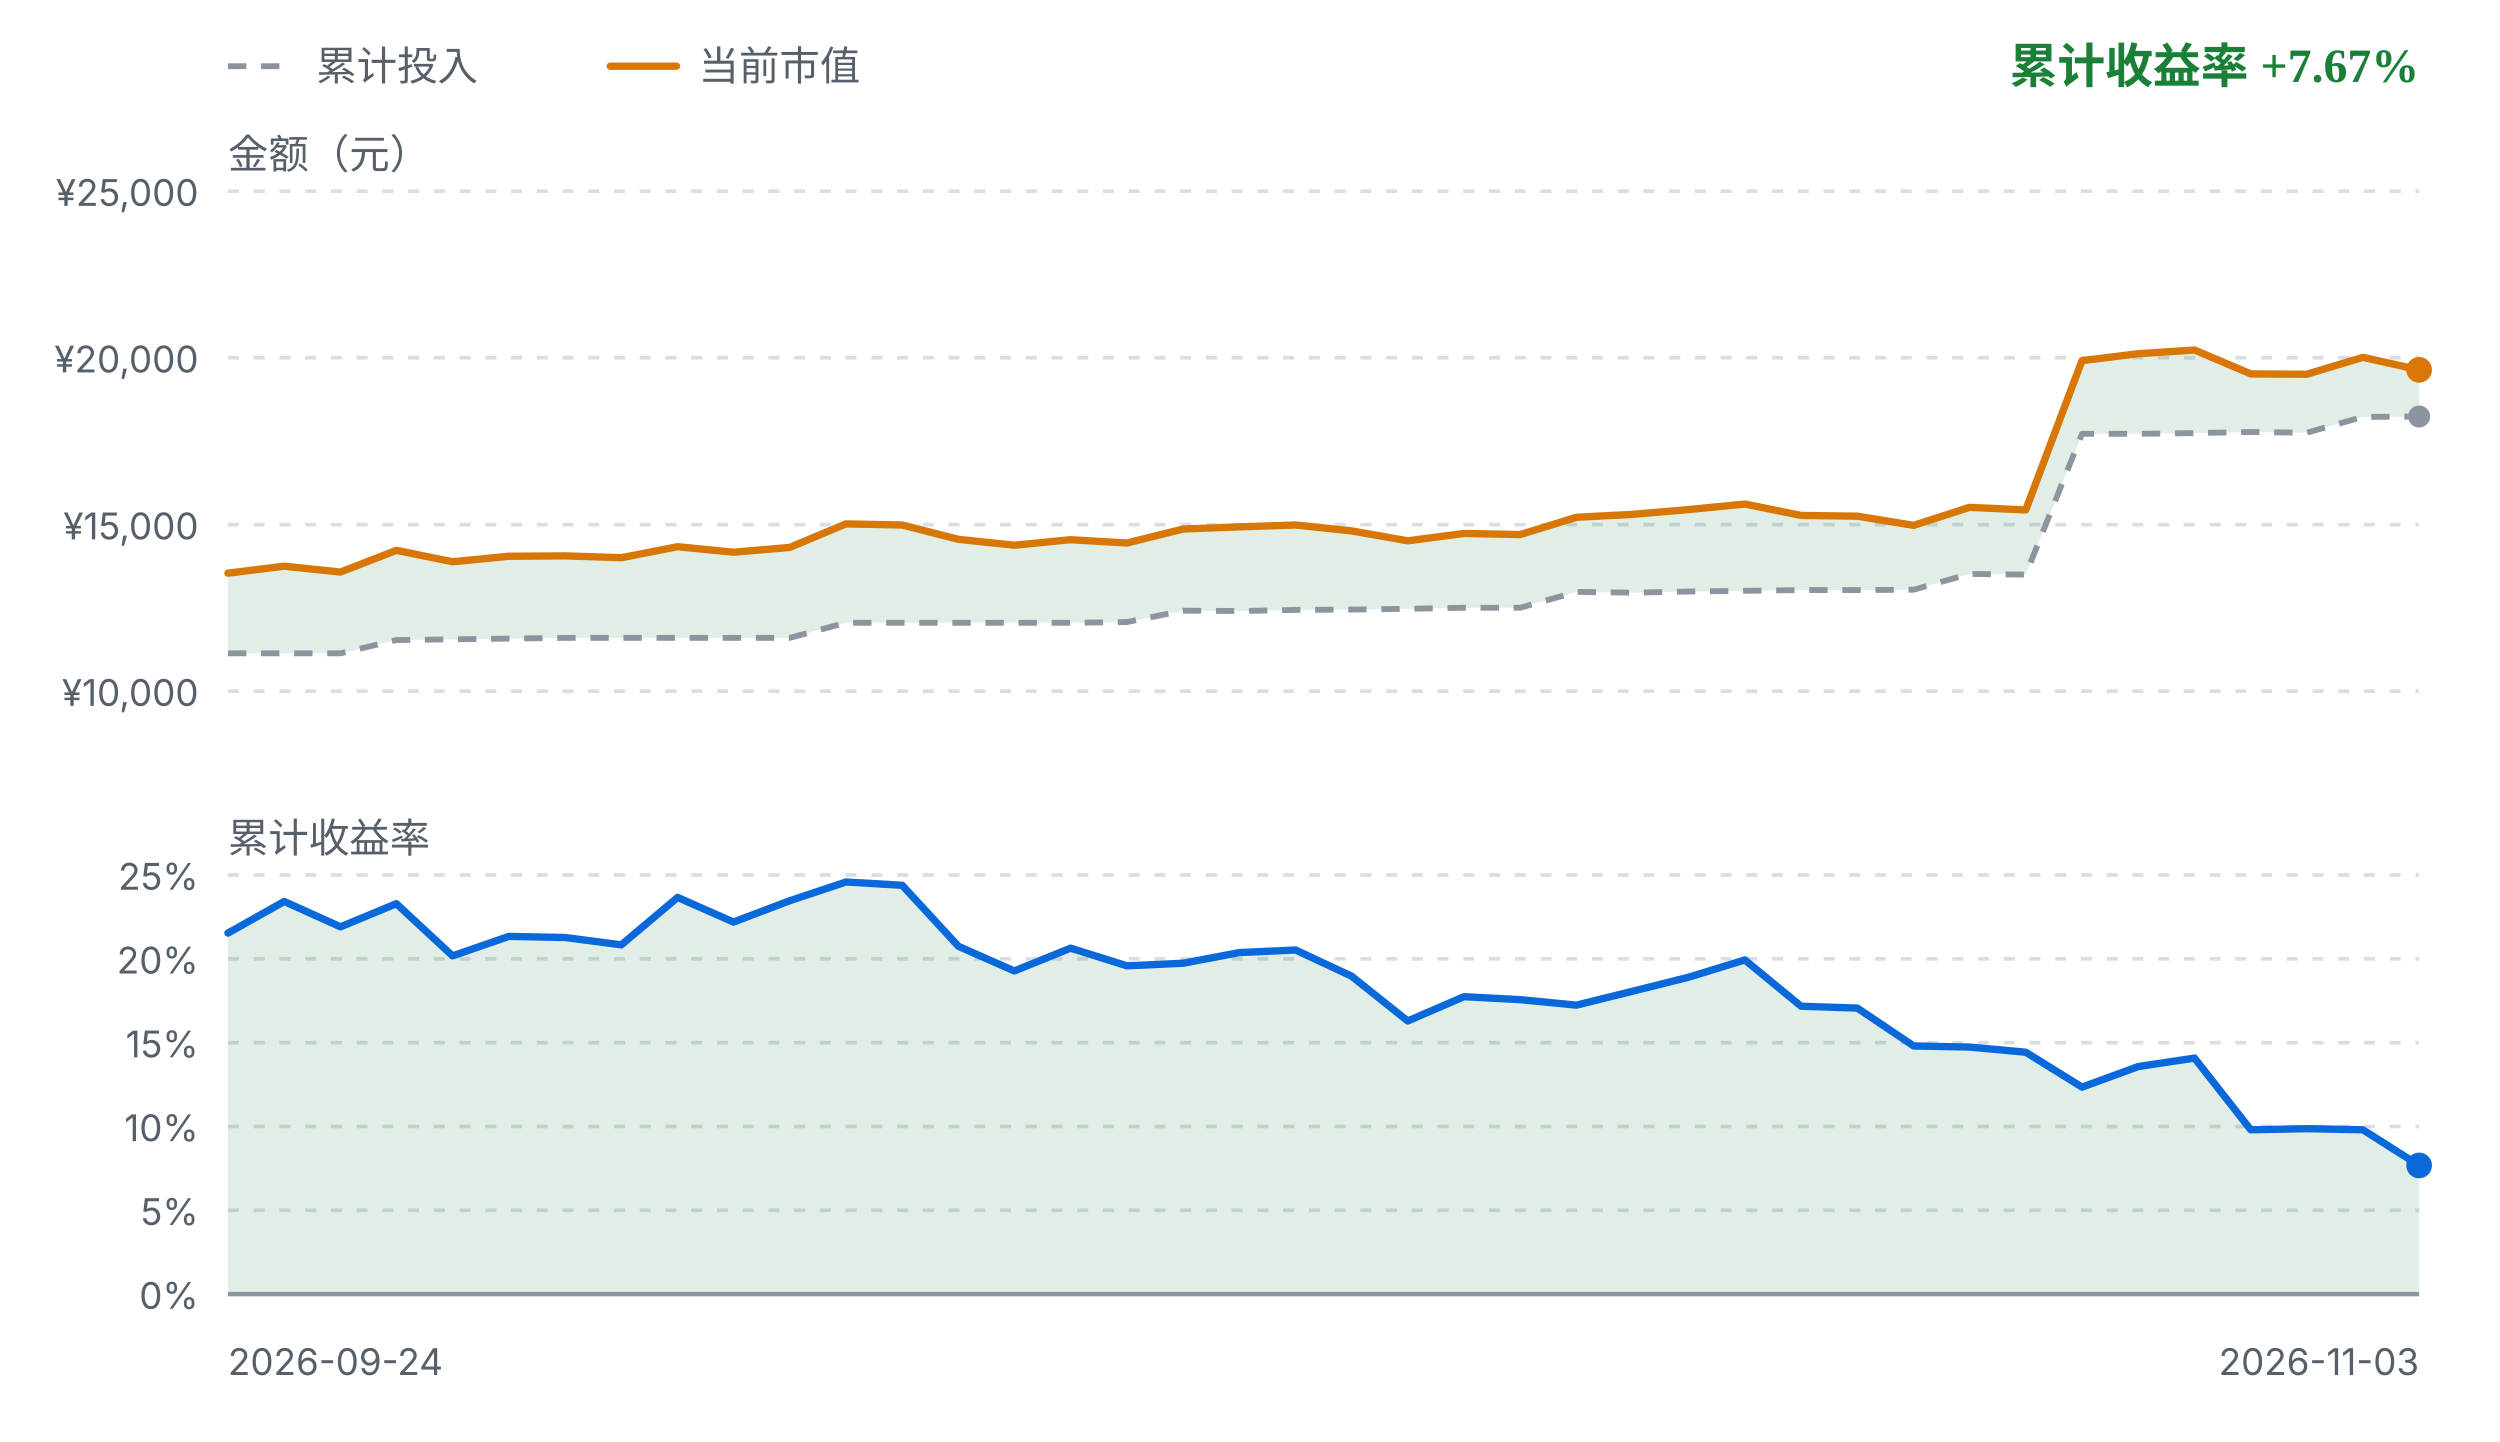
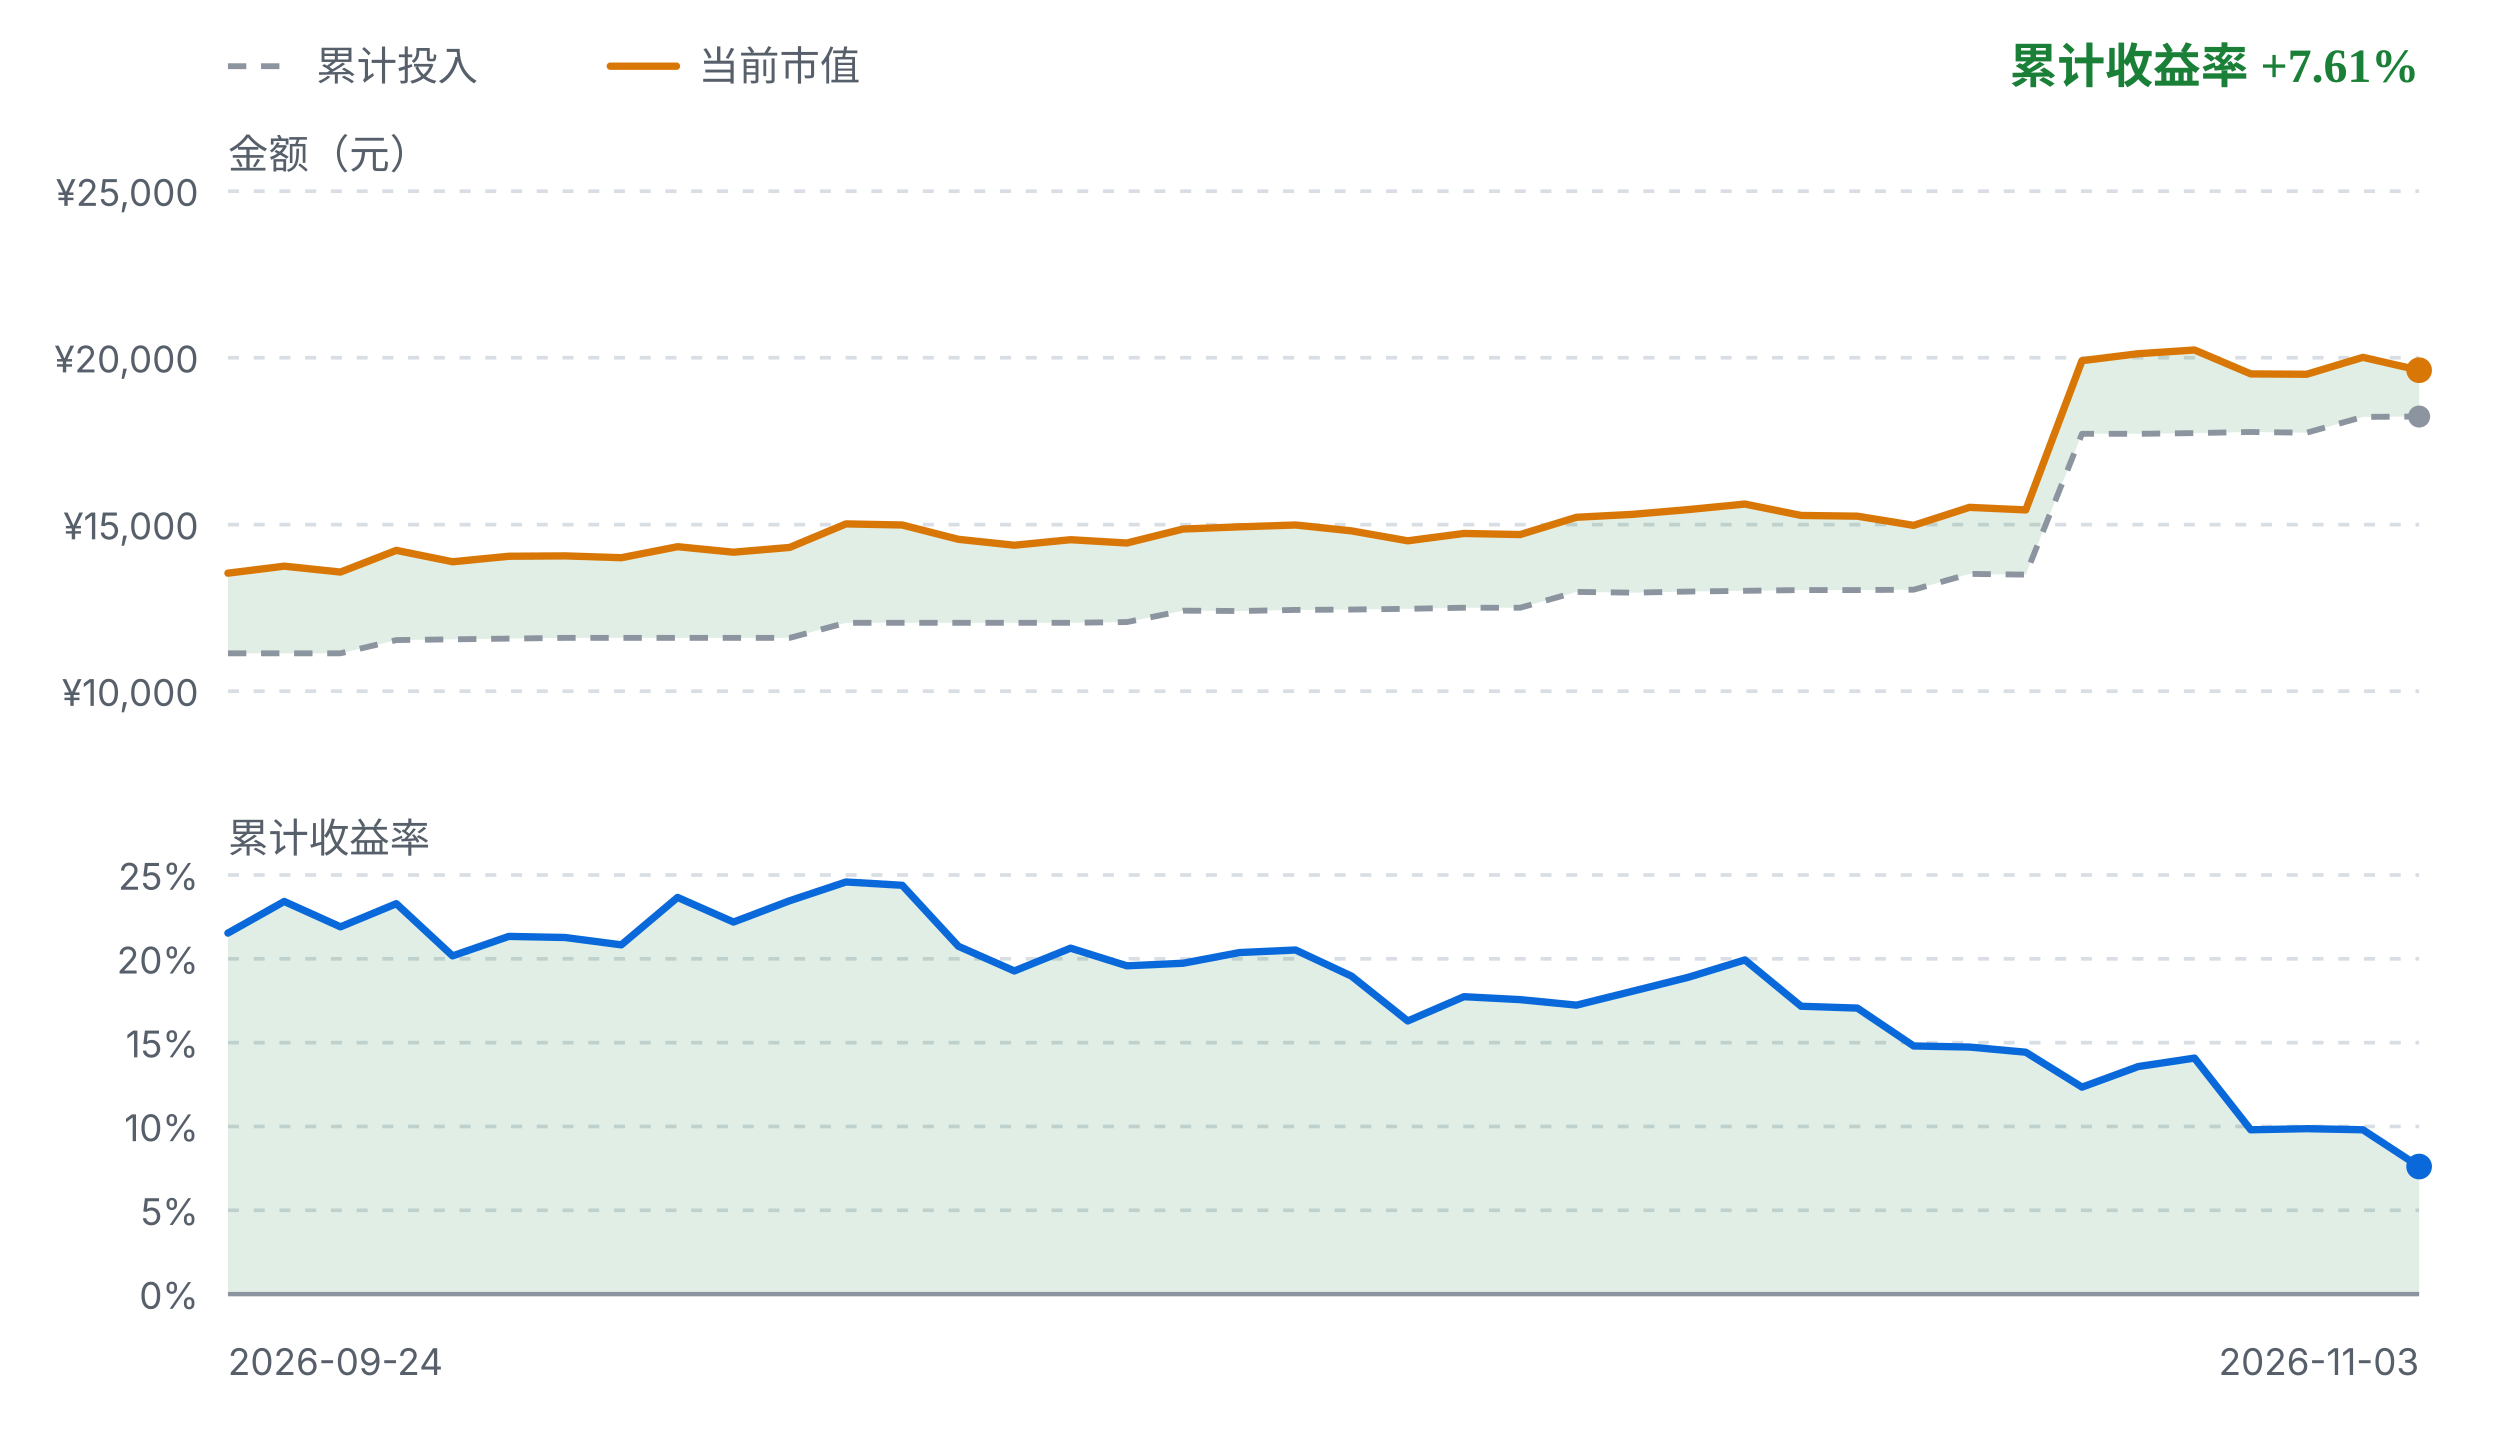
<svg xmlns="http://www.w3.org/2000/svg" viewBox="0 0 680 392" width="680" height="392" role="img" aria-label="FIRE 收益曲线">
  <style>
    .fg { fill: #1f2328; font-family: ui-sans-serif, system-ui, -apple-system, "Segoe UI", sans-serif; }
    .fg-muted { fill: #57606a; font-family: ui-sans-serif, system-ui, -apple-system, "Segoe UI", sans-serif; }
    .grid { stroke: #d8dee4; stroke-width: 1; stroke-dasharray: 3 4; }
    .zero { stroke: #8c959f; stroke-width: 1.2; }
    .basis { fill: none; stroke: #8c959f; stroke-width: 1.6; stroke-dasharray: 5 4; stroke-linejoin: round; }
    .value { fill: none; stroke: #d97706; stroke-width: 2; stroke-linejoin: round; stroke-linecap: round; }
    .rate { fill: none; stroke: #0969da; stroke-width: 2; stroke-linejoin: round; stroke-linecap: round; }
    .gap-up { fill: #1a7f37; fill-opacity: 0.13; }
    .gap-down { fill: #cf222e; fill-opacity: 0.13; }
    .rate-up { fill: #1a7f37; fill-opacity: 0.13; }
    .rate-down { fill: #cf222e; fill-opacity: 0.13; }
    .up { fill: #1a7f37; }
    .down { fill: #cf222e; }
    .dot-value { fill: #d97706; }
    .dot-basis { fill: #8c959f; }
    .dot-rate { fill: #0969da; }
    @media (prefers-color-scheme: dark) {
      .fg { fill: #e6edf3; }
      .fg-muted { fill: #8b949e; }
      .grid { stroke: #30363d; }
      .zero { stroke: #6e7681; }
      .basis { stroke: #6e7681; }
      .value { stroke: #f0b429; }
      .rate { stroke: #58a6ff; }
      .gap-up, .rate-up { fill: #3fb950; fill-opacity: 0.16; }
      .gap-down, .rate-down { fill: #f85149; fill-opacity: 0.16; }
      .up { fill: #3fb950; }
      .down { fill: #f85149; }
      .dot-value { fill: #f0b429; }
      .dot-basis { fill: #6e7681; }
      .dot-rate { fill: #58a6ff; }
    }
  </style>
  <line class="basis" x1="62" y1="18" x2="80" y2="18" />
  <text class="fg-muted" x="86" y="18" font-size="11" dominant-baseline="middle">累计投入</text>
  <line class="value" x1="166" y1="18" x2="184" y2="18" />
  <text class="fg-muted" x="190" y="18" font-size="11" dominant-baseline="middle">当前市值</text>
-   <text class="up" x="658" y="18" text-anchor="end" font-size="13" font-weight="600" dominant-baseline="middle">累计收益率 +7.67%</text>
+   <text class="up" x="658" y="18" text-anchor="end" font-size="13" font-weight="600" dominant-baseline="middle">累计收益率 +7.61%</text>
  <text class="fg-muted" x="62" y="42" font-size="11" dominant-baseline="middle">金额（元）</text>
  <line class="grid" x1="62" y1="52.0" x2="658" y2="52.0" />
  <text class="fg-muted" x="54" y="56.0" text-anchor="end" font-size="10">¥25,000</text>
  <line class="grid" x1="62" y1="97.3" x2="658" y2="97.3" />
  <text class="fg-muted" x="54" y="101.3" text-anchor="end" font-size="10">¥20,000</text>
  <line class="grid" x1="62" y1="142.7" x2="658" y2="142.7" />
  <text class="fg-muted" x="54" y="146.7" text-anchor="end" font-size="10">¥15,000</text>
  <line class="grid" x1="62" y1="188.0" x2="658" y2="188.0" />
  <text class="fg-muted" x="54" y="192.0" text-anchor="end" font-size="10">¥10,000</text>
-   <path d="M62.0,155.9 L77.3,154.0 L92.6,155.6 L107.8,149.7 L123.1,152.8 L138.4,151.3 L153.7,151.2 L169.0,151.7 L184.3,148.7 L199.5,150.2 L214.8,148.9 L230.1,142.5 L245.4,142.8 L260.7,146.7 L275.9,148.3 L291.2,146.8 L306.5,147.7 L321.8,143.9 L337.1,143.3 L352.4,142.8 L367.6,144.4 L382.9,147.1 L398.2,145.1 L413.5,145.4 L428.8,140.7 L444.1,139.9 L459.3,138.6 L474.6,137.1 L489.9,140.2 L505.2,140.4 L520.5,142.9 L535.7,138.0 L551.0,138.7 L566.3,98.1 L581.6,96.2 L596.9,95.2 L612.2,101.7 L627.4,101.8 L642.7,97.2 L658.0,100.6 L658.0,113.3 L642.7,113.4 L627.4,117.7 L612.2,117.5 L596.9,117.8 L581.6,118.0 L566.3,118.0 L551.0,156.3 L535.7,156.1 L520.5,160.4 L505.2,160.5 L489.9,160.5 L474.6,160.7 L459.3,160.9 L444.1,161.2 L428.8,161.0 L413.5,165.3 L398.2,165.3 L382.9,165.6 L367.6,165.8 L352.4,165.9 L337.1,166.2 L321.8,166.1 L306.5,169.2 L291.2,169.4 L275.9,169.4 L260.7,169.4 L245.4,169.4 L230.1,169.4 L214.8,173.5 L199.5,173.5 L184.3,173.5 L169.0,173.5 L153.7,173.5 L138.4,173.7 L123.1,173.9 L107.8,174.1 L92.6,177.7 L77.3,177.7 L62.0,177.7 Z" class="gap-up" />
+   <path d="M62.0,155.9 L77.3,154.0 L92.6,155.6 L107.8,149.7 L123.1,152.8 L138.4,151.3 L153.7,151.2 L169.0,151.7 L184.3,148.7 L199.5,150.2 L214.8,148.9 L230.1,142.5 L245.4,142.8 L260.7,146.7 L275.9,148.3 L291.2,146.8 L306.5,147.7 L321.8,143.9 L337.1,143.3 L352.4,142.8 L367.6,144.4 L382.9,147.1 L398.2,145.1 L413.5,145.4 L428.8,140.7 L444.1,139.9 L459.3,138.6 L474.6,137.1 L489.9,140.2 L505.2,140.4 L520.5,142.9 L535.7,138.0 L551.0,138.7 L566.3,98.1 L581.6,96.2 L596.9,95.2 L612.2,101.7 L627.4,101.8 L642.7,97.2 L658.0,100.7 L658.0,113.3 L642.7,113.4 L627.4,117.7 L612.2,117.5 L596.9,117.8 L581.6,118.0 L566.3,118.0 L551.0,156.3 L535.7,156.1 L520.5,160.4 L505.2,160.5 L489.9,160.5 L474.6,160.7 L459.3,160.9 L444.1,161.2 L428.8,161.0 L413.5,165.3 L398.2,165.3 L382.9,165.6 L367.6,165.8 L352.4,165.9 L337.1,166.2 L321.8,166.1 L306.5,169.2 L291.2,169.4 L275.9,169.4 L260.7,169.4 L245.4,169.4 L230.1,169.4 L214.8,173.5 L199.5,173.5 L184.3,173.5 L169.0,173.5 L153.7,173.5 L138.4,173.7 L123.1,173.9 L107.8,174.1 L92.6,177.7 L77.3,177.7 L62.0,177.7 Z" class="gap-up" />
  <path d="M62.0,177.7 L77.3,177.7 L92.6,177.7 L107.8,174.1 L123.1,173.9 L138.4,173.7 L153.7,173.5 L169.0,173.5 L184.3,173.5 L199.5,173.5 L214.8,173.5 L230.1,169.4 L245.4,169.4 L260.7,169.4 L275.9,169.4 L291.2,169.4 L306.5,169.2 L321.8,166.1 L337.1,166.2 L352.4,165.9 L367.6,165.8 L382.9,165.6 L398.2,165.3 L413.5,165.3 L428.8,161.0 L444.1,161.2 L459.3,160.9 L474.6,160.7 L489.9,160.5 L505.2,160.5 L520.5,160.4 L535.7,156.1 L551.0,156.3 L566.3,118.0 L581.6,118.0 L596.9,117.8 L612.2,117.5 L627.4,117.7 L642.7,113.4 L658.0,113.3" class="basis" />
-   <path d="M62.0,155.9 L77.3,154.0 L92.6,155.6 L107.8,149.7 L123.1,152.8 L138.4,151.3 L153.7,151.2 L169.0,151.7 L184.3,148.7 L199.5,150.2 L214.8,148.9 L230.1,142.5 L245.4,142.8 L260.7,146.7 L275.9,148.3 L291.2,146.8 L306.5,147.7 L321.8,143.9 L337.1,143.3 L352.4,142.8 L367.6,144.4 L382.9,147.1 L398.2,145.1 L413.5,145.4 L428.8,140.7 L444.1,139.9 L459.3,138.6 L474.6,137.1 L489.9,140.2 L505.2,140.4 L520.5,142.9 L535.7,138.0 L551.0,138.7 L566.3,98.1 L581.6,96.2 L596.9,95.2 L612.2,101.7 L627.4,101.8 L642.7,97.2 L658.0,100.6" class="value" />
+   <path d="M62.0,155.9 L77.3,154.0 L92.6,155.6 L107.8,149.7 L123.1,152.8 L138.4,151.3 L153.7,151.2 L169.0,151.7 L184.3,148.7 L199.5,150.2 L214.8,148.9 L230.1,142.5 L245.4,142.8 L260.7,146.7 L275.9,148.3 L291.2,146.8 L306.5,147.7 L321.8,143.9 L337.1,143.3 L352.4,142.8 L367.6,144.4 L382.9,147.1 L398.2,145.1 L413.5,145.4 L428.8,140.7 L444.1,139.9 L459.3,138.6 L474.6,137.1 L489.9,140.2 L505.2,140.4 L520.5,142.9 L535.7,138.0 L551.0,138.7 L566.3,98.1 L581.6,96.2 L596.9,95.2 L612.2,101.7 L627.4,101.8 L642.7,97.2 L658.0,100.7" class="value" />
  <circle class="dot-basis" cx="658.0" cy="113.3" r="3" />
-   <circle class="dot-value" cx="658.0" cy="100.6" r="3.5" />
+   <circle class="dot-value" cx="658.0" cy="100.7" r="3.5" />
  <text class="fg-muted" x="62" y="228" font-size="11" dominant-baseline="middle">累计收益率</text>
  <line class="grid" x1="62" y1="238.0" x2="658" y2="238.0" />
  <text class="fg-muted" x="54" y="242.0" text-anchor="end" font-size="10">25%</text>
  <line class="grid" x1="62" y1="260.8" x2="658" y2="260.8" />
  <text class="fg-muted" x="54" y="264.8" text-anchor="end" font-size="10">20%</text>
  <line class="grid" x1="62" y1="283.6" x2="658" y2="283.6" />
  <text class="fg-muted" x="54" y="287.6" text-anchor="end" font-size="10">15%</text>
  <line class="grid" x1="62" y1="306.4" x2="658" y2="306.4" />
  <text class="fg-muted" x="54" y="310.4" text-anchor="end" font-size="10">10%</text>
  <line class="grid" x1="62" y1="329.2" x2="658" y2="329.2" />
  <text class="fg-muted" x="54" y="333.2" text-anchor="end" font-size="10">5%</text>
  <line class="grid" x1="62" y1="352.0" x2="658" y2="352.0" />
  <text class="fg-muted" x="54" y="356.0" text-anchor="end" font-size="10">0%</text>
-   <path d="M62.0,253.8 L77.3,245.2 L92.6,252.1 L107.8,245.8 L123.1,260.0 L138.4,254.7 L153.7,255.0 L169.0,257.0 L184.3,244.1 L199.5,250.8 L214.8,245.0 L230.1,239.9 L245.4,240.8 L260.7,257.4 L275.9,264.1 L291.2,257.9 L306.5,262.7 L321.8,262.0 L337.1,259.1 L352.4,258.4 L367.6,265.5 L382.9,277.7 L398.2,271.1 L413.5,271.9 L428.8,273.4 L444.1,269.6 L459.3,265.8 L474.6,261.1 L489.9,273.7 L505.2,274.2 L520.5,284.5 L535.7,284.8 L551.0,286.2 L566.3,295.7 L581.6,290.1 L596.9,287.8 L612.2,307.3 L627.4,307.0 L642.7,307.3 L658.0,317.0 L658.0,352.0 L62.0,352.0 Z" class="rate-up" />
+   <path d="M62.0,253.8 L77.3,245.2 L92.6,252.1 L107.8,245.8 L123.1,260.0 L138.4,254.7 L153.7,255.0 L169.0,257.0 L184.3,244.1 L199.5,250.8 L214.8,245.0 L230.1,239.9 L245.4,240.8 L260.7,257.4 L275.9,264.1 L291.2,257.9 L306.5,262.7 L321.8,262.0 L337.1,259.1 L352.4,258.4 L367.6,265.5 L382.9,277.7 L398.2,271.1 L413.5,271.9 L428.8,273.4 L444.1,269.6 L459.3,265.8 L474.6,261.1 L489.9,273.7 L505.2,274.2 L520.5,284.5 L535.7,284.8 L551.0,286.2 L566.3,295.7 L581.6,290.1 L596.9,287.8 L612.2,307.3 L627.4,307.0 L642.7,307.3 L658.0,317.3 L658.0,352.0 L62.0,352.0 Z" class="rate-up" />
  <line class="zero" x1="62" y1="352.0" x2="658" y2="352.0" />
-   <path d="M62.0,253.8 L77.3,245.2 L92.6,252.1 L107.8,245.8 L123.1,260.0 L138.4,254.7 L153.7,255.0 L169.0,257.0 L184.3,244.1 L199.5,250.8 L214.8,245.0 L230.1,239.9 L245.4,240.8 L260.7,257.4 L275.9,264.1 L291.2,257.9 L306.5,262.7 L321.8,262.0 L337.1,259.1 L352.4,258.4 L367.6,265.5 L382.9,277.7 L398.2,271.1 L413.5,271.9 L428.8,273.4 L444.1,269.6 L459.3,265.8 L474.6,261.1 L489.9,273.7 L505.2,274.2 L520.5,284.5 L535.7,284.8 L551.0,286.2 L566.3,295.7 L581.6,290.1 L596.9,287.8 L612.2,307.3 L627.4,307.0 L642.7,307.3 L658.0,317.0" class="rate" />
-   <circle class="dot-rate" cx="658.0" cy="317.0" r="3.5" />
+   <path d="M62.0,253.8 L77.3,245.2 L92.6,252.1 L107.8,245.8 L123.1,260.0 L138.4,254.7 L153.7,255.0 L169.0,257.0 L184.3,244.1 L199.5,250.8 L214.8,245.0 L230.1,239.9 L245.4,240.8 L260.7,257.4 L275.9,264.1 L291.2,257.9 L306.5,262.7 L321.8,262.0 L337.1,259.1 L352.4,258.4 L367.6,265.5 L382.9,277.7 L398.2,271.1 L413.5,271.9 L428.8,273.4 L444.1,269.6 L459.3,265.8 L474.6,261.1 L489.9,273.7 L505.2,274.2 L520.5,284.5 L535.7,284.8 L551.0,286.2 L566.3,295.7 L581.6,290.1 L596.9,287.8 L612.2,307.3 L627.4,307.0 L642.7,307.3 L658.0,317.3" class="rate" />
+   <circle class="dot-rate" cx="658.0" cy="317.3" r="3.5" />
  <text class="fg-muted" x="62" y="374" font-size="10">2026-09-24</text>
  <text class="fg-muted" x="658" y="374" text-anchor="end" font-size="10">2026-11-03</text>
</svg>
